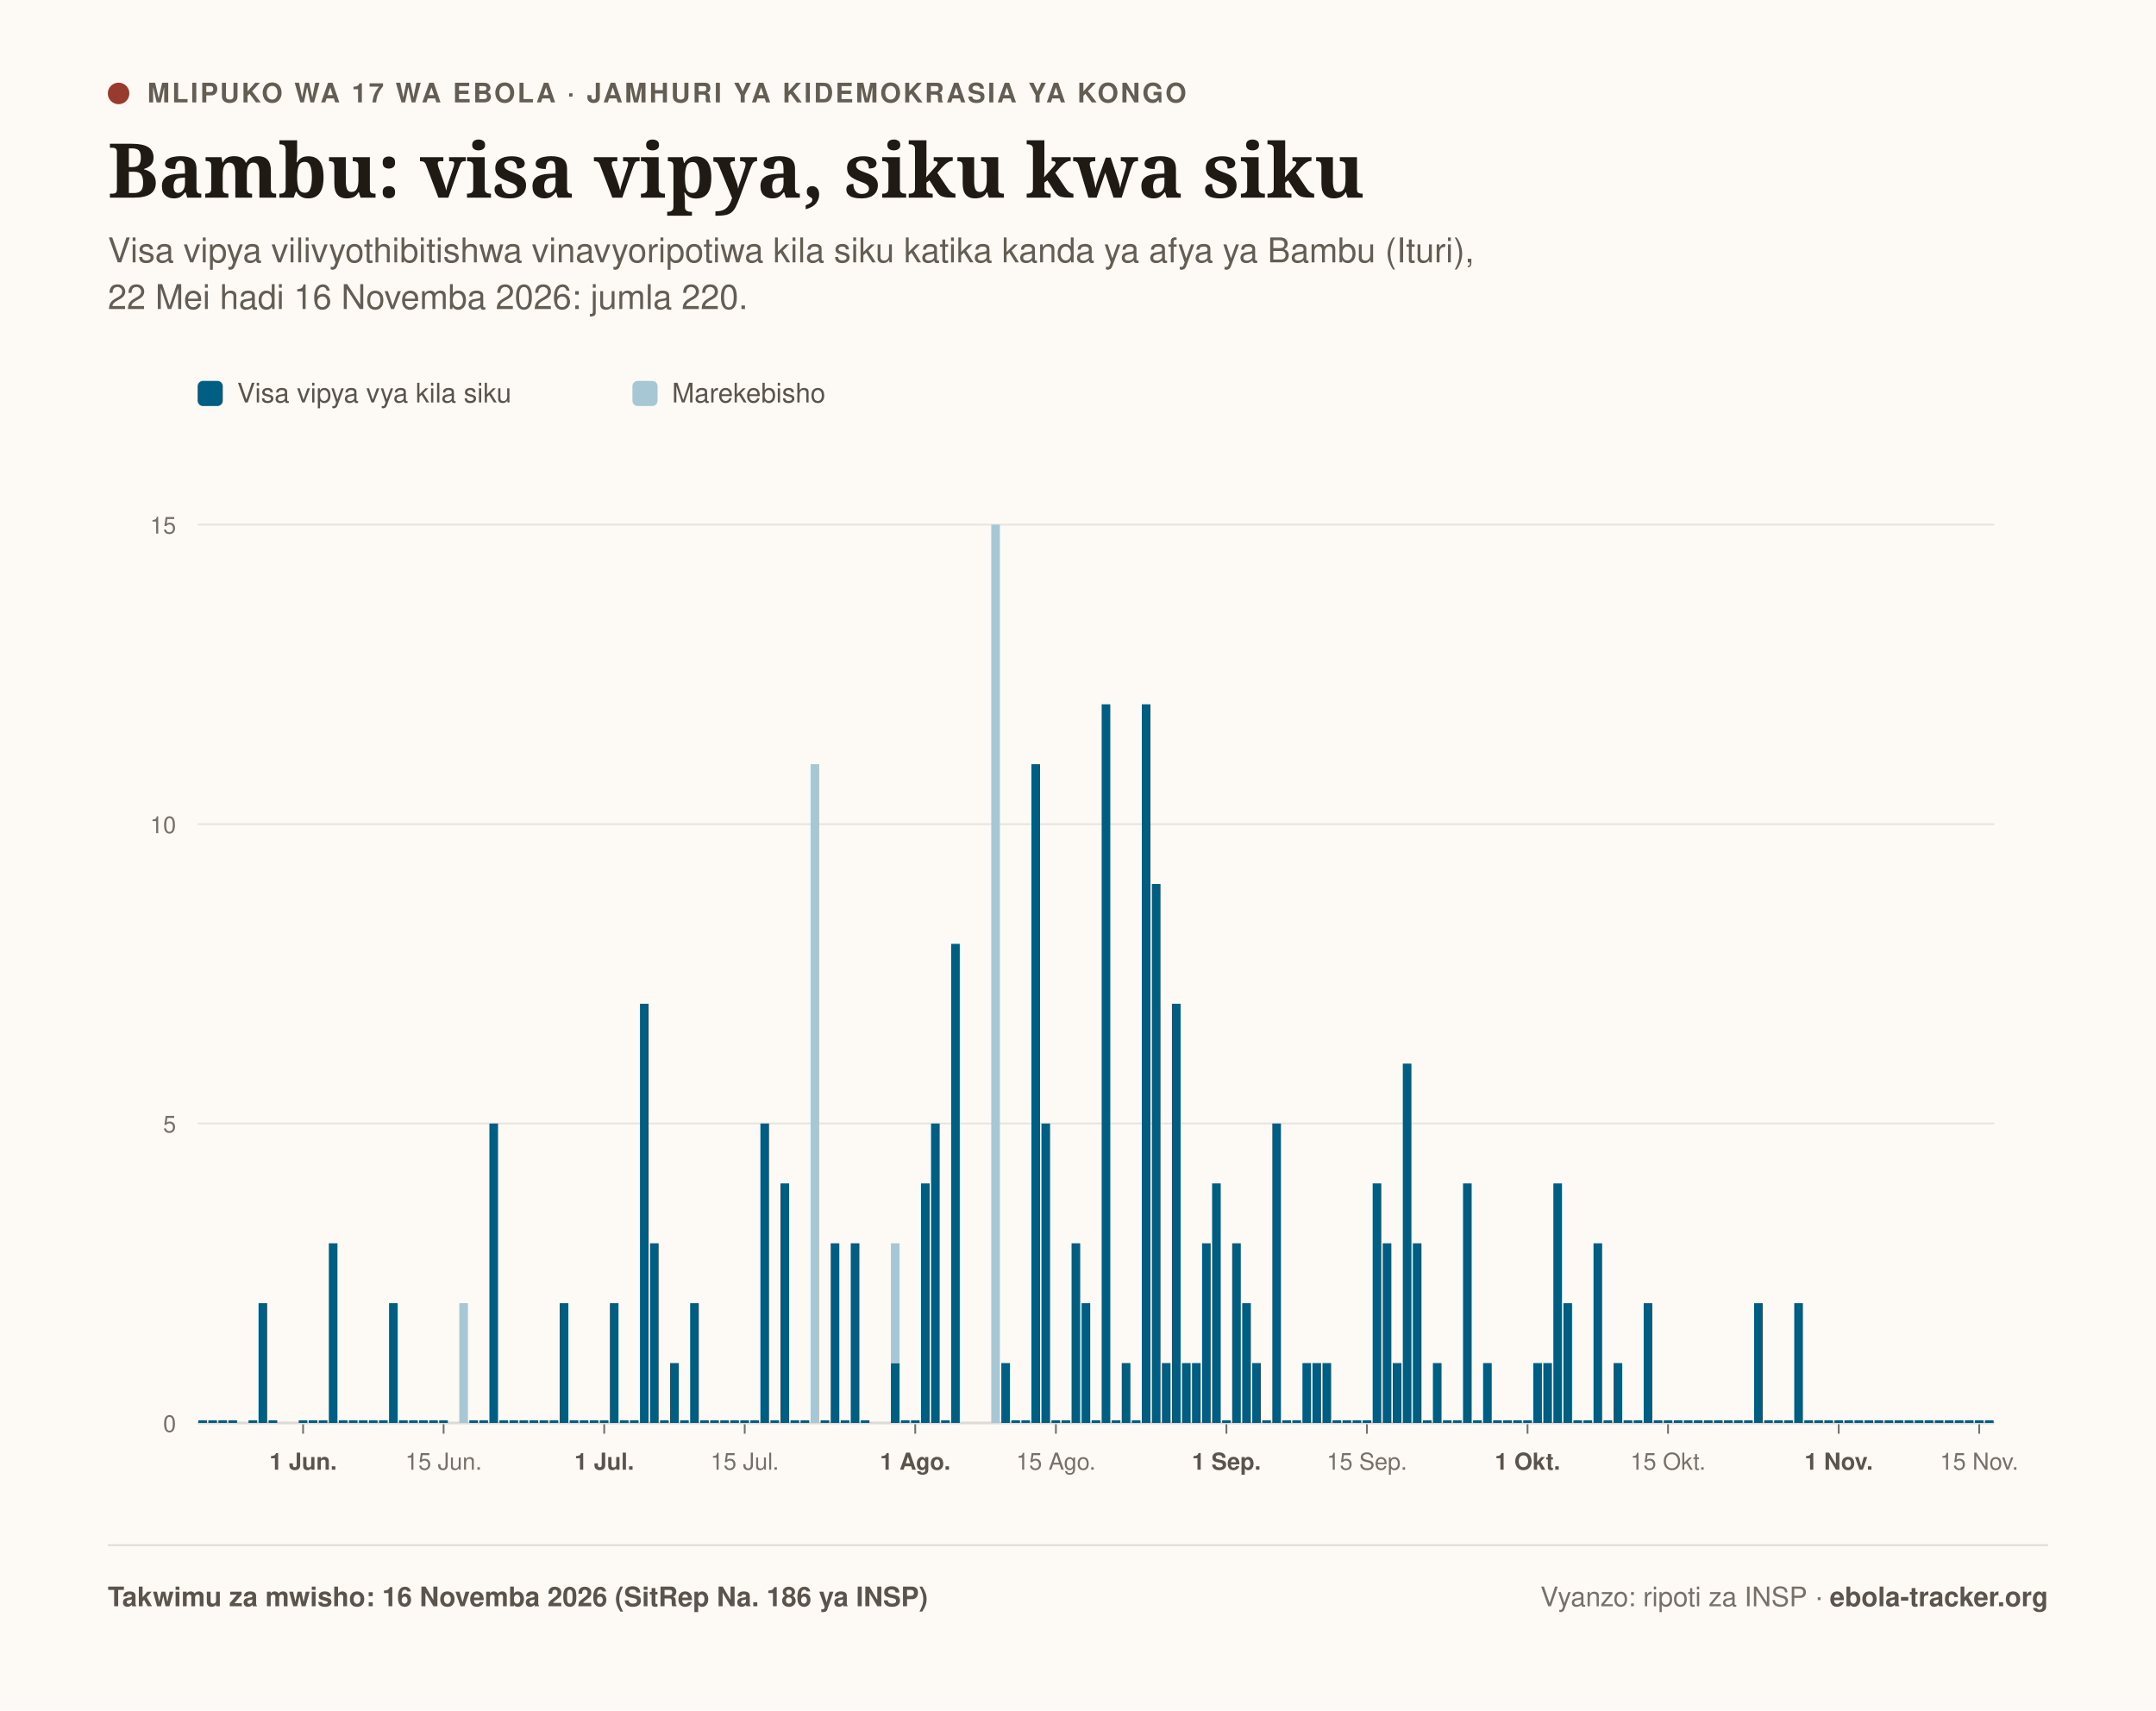
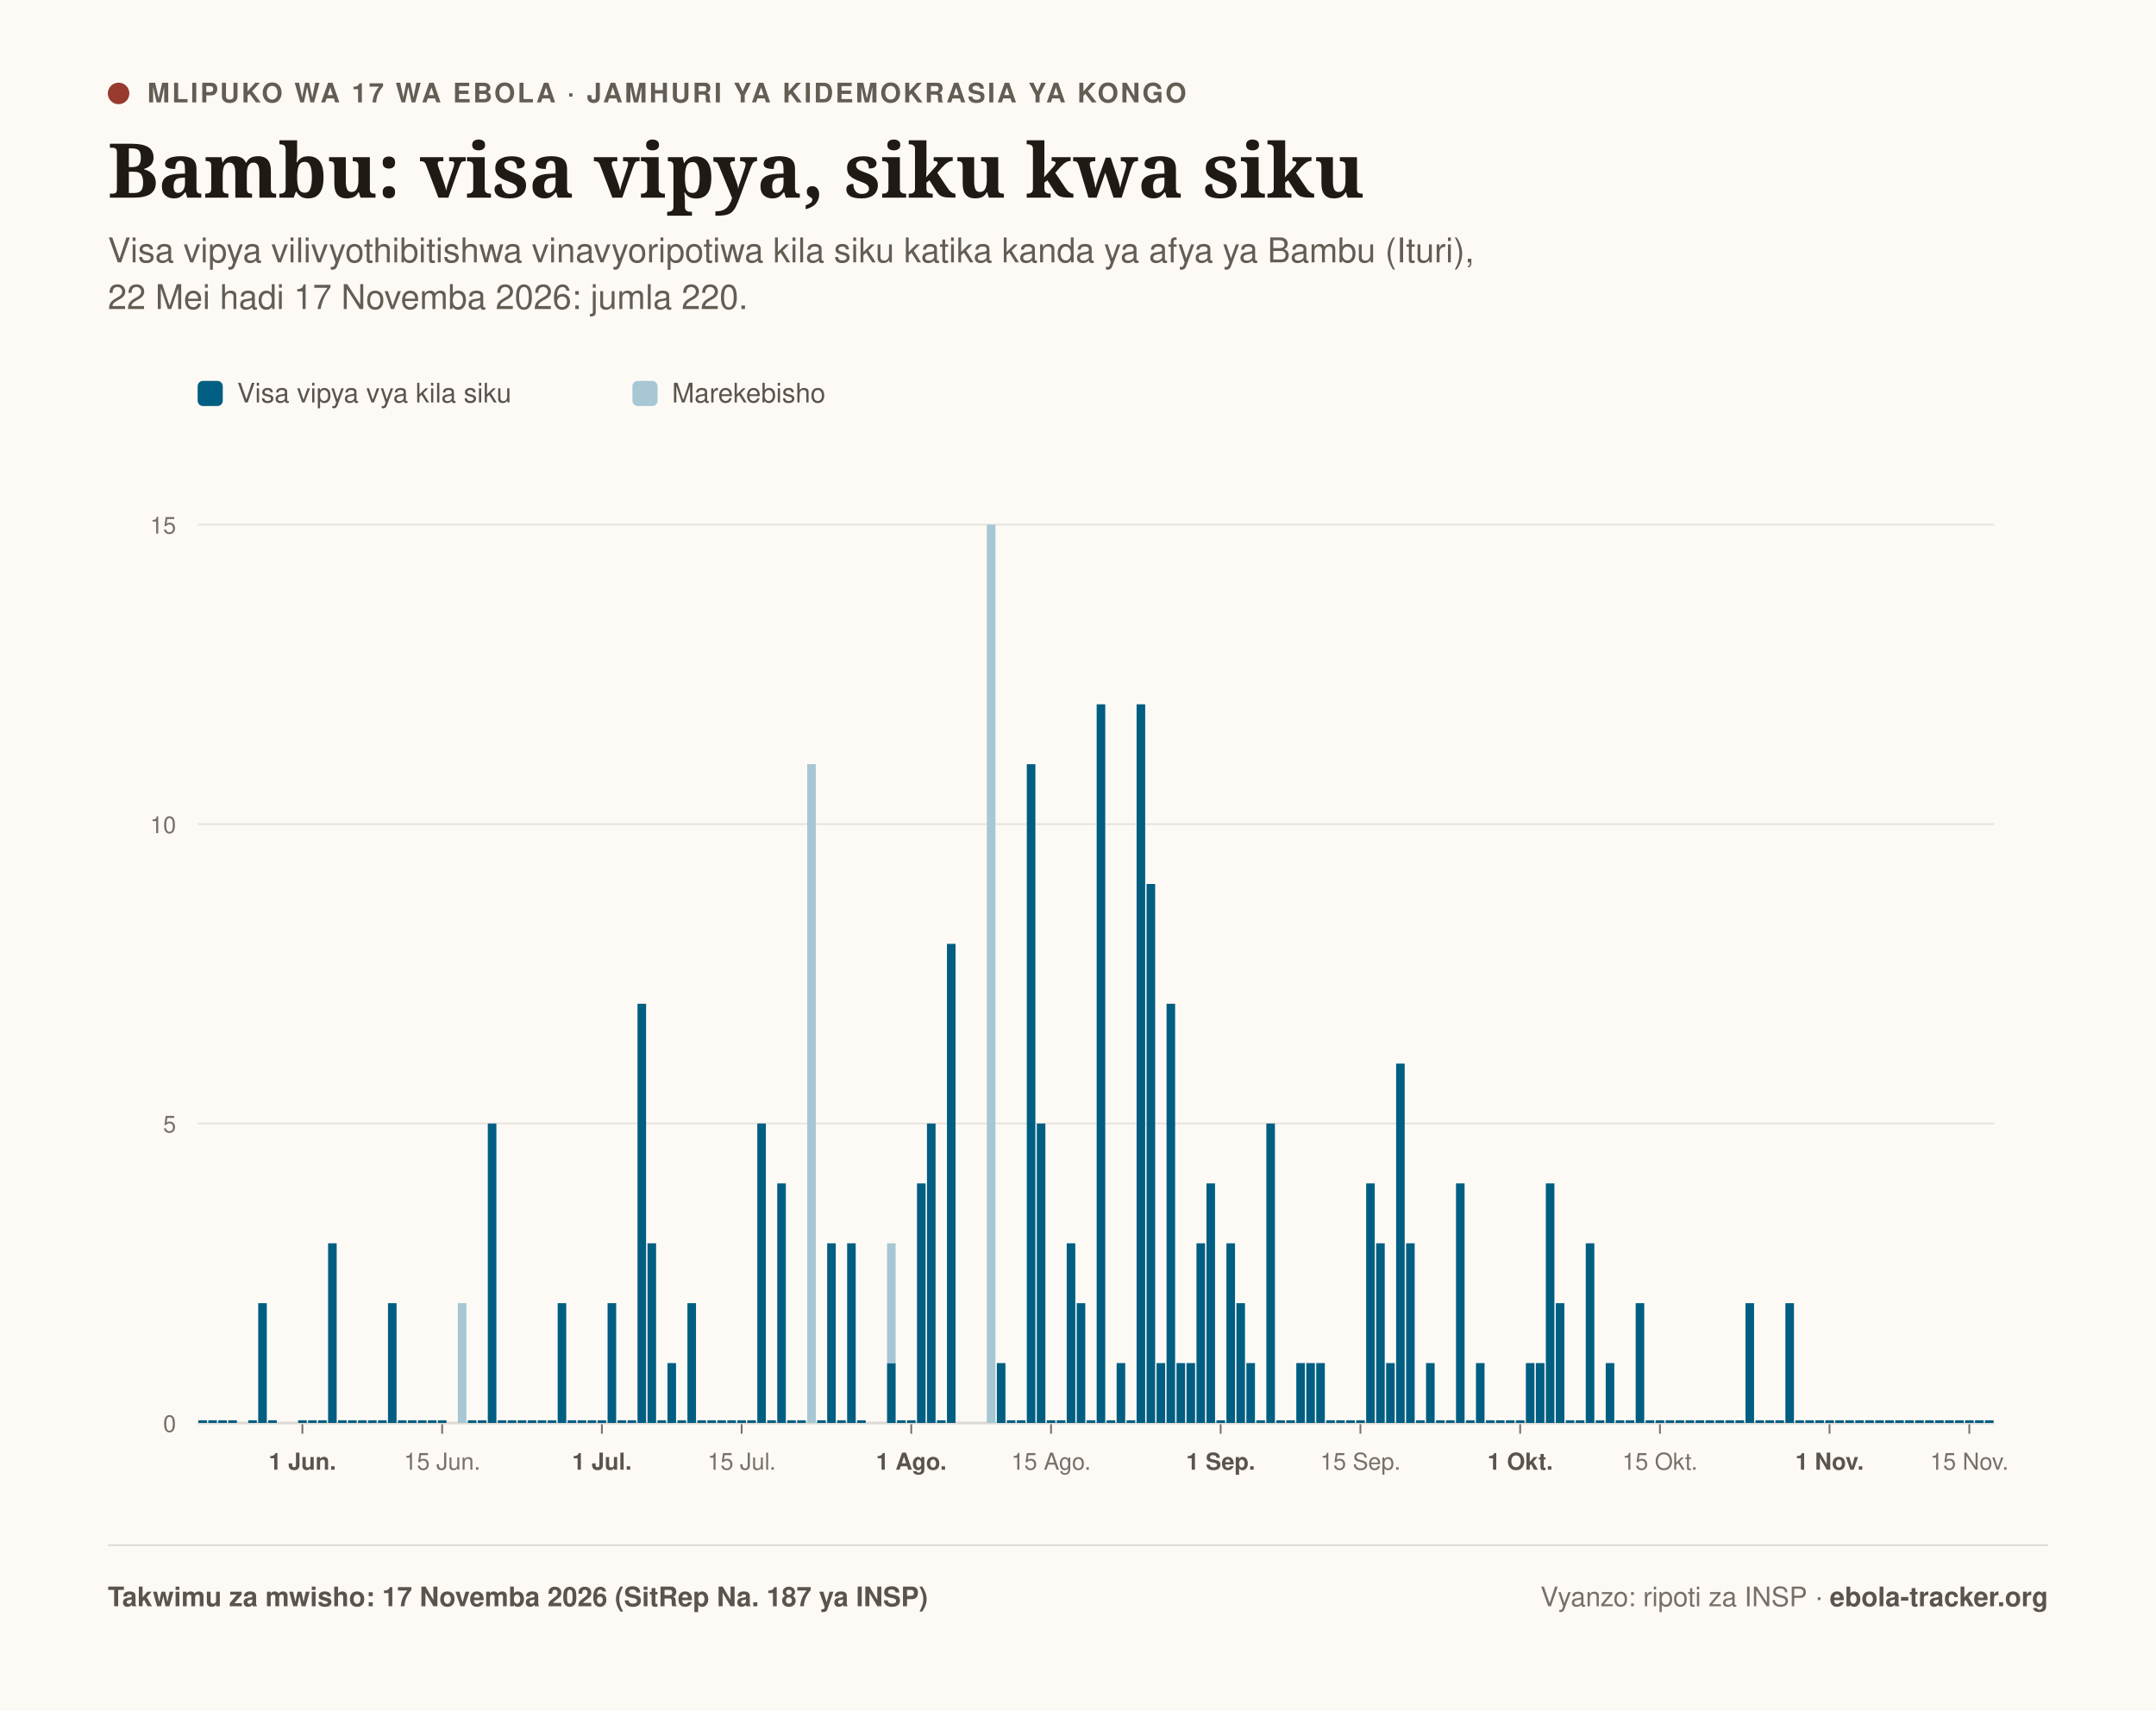
- <svg xmlns="http://www.w3.org/2000/svg" viewBox="0 0 1200 952" role="img" aria-label="Bambu: visa vipya, siku kwa siku. Visa vipya vilivyothibitishwa vinavyoripotiwa kila siku katika kanda ya afya ya Bambu (Ituri), 22 Mei hadi 16 Novemba 2026: jumla 220.">
+ <svg xmlns="http://www.w3.org/2000/svg" viewBox="0 0 1200 952" role="img" aria-label="Bambu: visa vipya, siku kwa siku. Visa vipya vilivyothibitishwa vinavyoripotiwa kila siku katika kanda ya afya ya Bambu (Ituri), 22 Mei hadi 17 Novemba 2026: jumla 220.">
  <rect width="1200" height="952" fill="#FDFAF6" />
  <circle cx="66" cy="52" r="6" fill="#993A2E" />
  <text x="82.0" y="57.0" font-family="'Public Sans',Helvetica,Arial,sans-serif" font-size="15" font-weight="700" fill="#635D54" text-anchor="start" letter-spacing=".08em">MLIPUKO WA 17 WA EBOLA · JAMHURI YA KIDEMOKRASIA YA KONGO</text>
  <text x="60.0" y="110.0" font-family="'Source Serif 4',Georgia,serif" font-size="42" font-weight="600" fill="#1F1A13" text-anchor="start">Bambu: visa vipya, siku kwa siku</text>
  <text x="60.0" y="146.0" font-family="'Public Sans',Helvetica,Arial,sans-serif" font-size="19" font-weight="400" fill="#635D54" text-anchor="start">Visa vipya vilivyothibitishwa vinavyoripotiwa kila siku katika kanda ya afya ya Bambu (Ituri),</text>
-   <text x="60.0" y="172.0" font-family="'Public Sans',Helvetica,Arial,sans-serif" font-size="19" font-weight="400" fill="#635D54" text-anchor="start">22 Mei hadi 16 Novemba 2026: jumla 220.</text>
+   <text x="60.0" y="172.0" font-family="'Public Sans',Helvetica,Arial,sans-serif" font-size="19" font-weight="400" fill="#635D54" text-anchor="start">22 Mei hadi 17 Novemba 2026: jumla 220.</text>
  <rect x="110" y="212" width="14" height="14" rx="3" fill="#005E82" />
  <text x="132.0" y="224.0" font-family="'Public Sans',Helvetica,Arial,sans-serif" font-size="15" font-weight="400" fill="#5A544C" text-anchor="start">Visa vipya vya kila siku</text>
  <rect x="352" y="212" width="14" height="14" rx="3" fill="#a6c7d3" />
  <text x="374.0" y="224.0" font-family="'Public Sans',Helvetica,Arial,sans-serif" font-size="15" font-weight="400" fill="#5A544C" text-anchor="start">Marekebisho</text>
  <line x1="110" x2="1110" y1="792.0" y2="792.0" stroke="#E7E4E0" />
  <text x="98.0" y="797.0" font-family="'Public Sans',Helvetica,Arial,sans-serif" font-size="13" font-weight="400" fill="#777068" text-anchor="end">0</text>
  <line x1="110" x2="1110" y1="625.3" y2="625.3" stroke="#E7E4E0" />
  <text x="98.0" y="630.3" font-family="'Public Sans',Helvetica,Arial,sans-serif" font-size="13" font-weight="400" fill="#777068" text-anchor="end">5</text>
  <line x1="110" x2="1110" y1="458.7" y2="458.7" stroke="#E7E4E0" />
  <text x="98.0" y="463.7" font-family="'Public Sans',Helvetica,Arial,sans-serif" font-size="13" font-weight="400" fill="#777068" text-anchor="end">10</text>
  <line x1="110" x2="1110" y1="292.0" y2="292.0" stroke="#E7E4E0" />
  <text x="98.0" y="297.0" font-family="'Public Sans',Helvetica,Arial,sans-serif" font-size="13" font-weight="400" fill="#777068" text-anchor="end">15</text>
-   <line x1="168.7" x2="168.7" y1="792" y2="798" stroke="#777068" />
-   <text x="168.7" y="818.0" font-family="'Public Sans',Helvetica,Arial,sans-serif" font-size="13" font-weight="600" fill="#5A544C" text-anchor="middle">1 Jun.</text>
-   <line x1="246.9" x2="246.9" y1="792" y2="798" stroke="#777068" />
-   <text x="246.9" y="818.0" font-family="'Public Sans',Helvetica,Arial,sans-serif" font-size="13" font-weight="400" fill="#777068" text-anchor="middle">15 Jun.</text>
-   <line x1="336.3" x2="336.3" y1="792" y2="798" stroke="#777068" />
-   <text x="336.3" y="818.0" font-family="'Public Sans',Helvetica,Arial,sans-serif" font-size="13" font-weight="600" fill="#5A544C" text-anchor="middle">1 Jul.</text>
-   <line x1="414.5" x2="414.5" y1="792" y2="798" stroke="#777068" />
-   <text x="414.5" y="818.0" font-family="'Public Sans',Helvetica,Arial,sans-serif" font-size="13" font-weight="400" fill="#777068" text-anchor="middle">15 Jul.</text>
-   <line x1="509.4" x2="509.4" y1="792" y2="798" stroke="#777068" />
-   <text x="509.4" y="818.0" font-family="'Public Sans',Helvetica,Arial,sans-serif" font-size="13" font-weight="600" fill="#5A544C" text-anchor="middle">1 Ago.</text>
-   <line x1="587.7" x2="587.7" y1="792" y2="798" stroke="#777068" />
-   <text x="587.7" y="818.0" font-family="'Public Sans',Helvetica,Arial,sans-serif" font-size="13" font-weight="400" fill="#777068" text-anchor="middle">15 Ago.</text>
-   <line x1="682.6" x2="682.6" y1="792" y2="798" stroke="#777068" />
-   <text x="682.6" y="818.0" font-family="'Public Sans',Helvetica,Arial,sans-serif" font-size="13" font-weight="600" fill="#5A544C" text-anchor="middle">1 Sep.</text>
-   <line x1="760.8" x2="760.8" y1="792" y2="798" stroke="#777068" />
-   <text x="760.8" y="818.0" font-family="'Public Sans',Helvetica,Arial,sans-serif" font-size="13" font-weight="400" fill="#777068" text-anchor="middle">15 Sep.</text>
-   <line x1="850.2" x2="850.2" y1="792" y2="798" stroke="#777068" />
-   <text x="850.2" y="818.0" font-family="'Public Sans',Helvetica,Arial,sans-serif" font-size="13" font-weight="600" fill="#5A544C" text-anchor="middle">1 Okt.</text>
-   <line x1="928.4" x2="928.4" y1="792" y2="798" stroke="#777068" />
-   <text x="928.4" y="818.0" font-family="'Public Sans',Helvetica,Arial,sans-serif" font-size="13" font-weight="400" fill="#777068" text-anchor="middle">15 Okt.</text>
-   <line x1="1023.4" x2="1023.4" y1="792" y2="798" stroke="#777068" />
-   <text x="1023.4" y="818.0" font-family="'Public Sans',Helvetica,Arial,sans-serif" font-size="13" font-weight="600" fill="#5A544C" text-anchor="middle">1 Nov.</text>
-   <line x1="1101.6" x2="1101.6" y1="792" y2="798" stroke="#777068" />
-   <text x="1101.6" y="818.0" font-family="'Public Sans',Helvetica,Arial,sans-serif" font-size="13" font-weight="400" fill="#777068" text-anchor="middle">15 Nov.</text>
+   <line x1="168.3" x2="168.3" y1="792" y2="798" stroke="#777068" />
+   <text x="168.3" y="818.0" font-family="'Public Sans',Helvetica,Arial,sans-serif" font-size="13" font-weight="600" fill="#5A544C" text-anchor="middle">1 Jun.</text>
+   <line x1="246.1" x2="246.1" y1="792" y2="798" stroke="#777068" />
+   <text x="246.1" y="818.0" font-family="'Public Sans',Helvetica,Arial,sans-serif" font-size="13" font-weight="400" fill="#777068" text-anchor="middle">15 Jun.</text>
+   <line x1="335.0" x2="335.0" y1="792" y2="798" stroke="#777068" />
+   <text x="335.0" y="818.0" font-family="'Public Sans',Helvetica,Arial,sans-serif" font-size="13" font-weight="600" fill="#5A544C" text-anchor="middle">1 Jul.</text>
+   <line x1="412.8" x2="412.8" y1="792" y2="798" stroke="#777068" />
+   <text x="412.8" y="818.0" font-family="'Public Sans',Helvetica,Arial,sans-serif" font-size="13" font-weight="400" fill="#777068" text-anchor="middle">15 Jul.</text>
+   <line x1="507.2" x2="507.2" y1="792" y2="798" stroke="#777068" />
+   <text x="507.2" y="818.0" font-family="'Public Sans',Helvetica,Arial,sans-serif" font-size="13" font-weight="600" fill="#5A544C" text-anchor="middle">1 Ago.</text>
+   <line x1="585.0" x2="585.0" y1="792" y2="798" stroke="#777068" />
+   <text x="585.0" y="818.0" font-family="'Public Sans',Helvetica,Arial,sans-serif" font-size="13" font-weight="400" fill="#777068" text-anchor="middle">15 Ago.</text>
+   <line x1="679.4" x2="679.4" y1="792" y2="798" stroke="#777068" />
+   <text x="679.4" y="818.0" font-family="'Public Sans',Helvetica,Arial,sans-serif" font-size="13" font-weight="600" fill="#5A544C" text-anchor="middle">1 Sep.</text>
+   <line x1="757.2" x2="757.2" y1="792" y2="798" stroke="#777068" />
+   <text x="757.2" y="818.0" font-family="'Public Sans',Helvetica,Arial,sans-serif" font-size="13" font-weight="400" fill="#777068" text-anchor="middle">15 Sep.</text>
+   <line x1="846.1" x2="846.1" y1="792" y2="798" stroke="#777068" />
+   <text x="846.1" y="818.0" font-family="'Public Sans',Helvetica,Arial,sans-serif" font-size="13" font-weight="600" fill="#5A544C" text-anchor="middle">1 Okt.</text>
+   <line x1="923.9" x2="923.9" y1="792" y2="798" stroke="#777068" />
+   <text x="923.9" y="818.0" font-family="'Public Sans',Helvetica,Arial,sans-serif" font-size="13" font-weight="400" fill="#777068" text-anchor="middle">15 Okt.</text>
+   <line x1="1018.3" x2="1018.3" y1="792" y2="798" stroke="#777068" />
+   <text x="1018.3" y="818.0" font-family="'Public Sans',Helvetica,Arial,sans-serif" font-size="13" font-weight="600" fill="#5A544C" text-anchor="middle">1 Nov.</text>
+   <line x1="1096.1" x2="1096.1" y1="792" y2="798" stroke="#777068" />
+   <text x="1096.1" y="818.0" font-family="'Public Sans',Helvetica,Arial,sans-serif" font-size="13" font-weight="400" fill="#777068" text-anchor="middle">15 Nov.</text>
  <line x1="110" x2="1110" y1="792" y2="792" stroke="#DEDAD5" stroke-width="1.5" />
-   <rect x="110.39" y="790.50" width="4.80" height="1.50" fill="#005E82" />
-   <rect x="115.98" y="790.50" width="4.80" height="1.50" fill="#005E82" />
-   <rect x="121.56" y="790.50" width="4.80" height="1.50" fill="#005E82" />
-   <rect x="127.15" y="790.50" width="4.80" height="1.50" fill="#005E82" />
-   <rect x="138.32" y="790.50" width="4.80" height="1.50" fill="#005E82" />
-   <rect x="143.91" y="725.33" width="4.80" height="66.67" fill="#005E82" />
-   <rect x="149.50" y="790.50" width="4.80" height="1.50" fill="#005E82" />
-   <rect x="166.26" y="790.50" width="4.80" height="1.50" fill="#005E82" />
-   <rect x="171.84" y="790.50" width="4.80" height="1.50" fill="#005E82" />
-   <rect x="177.43" y="790.50" width="4.80" height="1.50" fill="#005E82" />
-   <rect x="183.02" y="692.00" width="4.80" height="100.00" fill="#005E82" />
-   <rect x="188.60" y="790.50" width="4.80" height="1.50" fill="#005E82" />
-   <rect x="194.19" y="790.50" width="4.80" height="1.50" fill="#005E82" />
-   <rect x="199.78" y="790.50" width="4.80" height="1.50" fill="#005E82" />
-   <rect x="205.36" y="790.50" width="4.80" height="1.50" fill="#005E82" />
-   <rect x="210.95" y="790.50" width="4.80" height="1.50" fill="#005E82" />
-   <rect x="216.54" y="725.33" width="4.80" height="66.67" fill="#005E82" />
-   <rect x="222.12" y="790.50" width="4.80" height="1.50" fill="#005E82" />
-   <rect x="227.71" y="790.50" width="4.80" height="1.50" fill="#005E82" />
-   <rect x="233.30" y="790.50" width="4.80" height="1.50" fill="#005E82" />
-   <rect x="238.88" y="790.50" width="4.80" height="1.50" fill="#005E82" />
-   <rect x="244.47" y="790.50" width="4.80" height="1.50" fill="#005E82" />
-   <rect x="255.64" y="725.33" width="4.80" height="66.67" fill="#a6c7d3" />
-   <rect x="261.23" y="790.50" width="4.80" height="1.50" fill="#005E82" />
-   <rect x="266.82" y="790.50" width="4.80" height="1.50" fill="#005E82" />
-   <rect x="272.40" y="625.33" width="4.80" height="166.67" fill="#005E82" />
-   <rect x="277.99" y="790.50" width="4.80" height="1.50" fill="#005E82" />
-   <rect x="283.58" y="790.50" width="4.80" height="1.50" fill="#005E82" />
-   <rect x="289.16" y="790.50" width="4.80" height="1.50" fill="#005E82" />
-   <rect x="294.75" y="790.50" width="4.80" height="1.50" fill="#005E82" />
-   <rect x="300.34" y="790.50" width="4.80" height="1.50" fill="#005E82" />
-   <rect x="305.92" y="790.50" width="4.80" height="1.50" fill="#005E82" />
-   <rect x="311.51" y="725.33" width="4.80" height="66.67" fill="#005E82" />
-   <rect x="317.09" y="790.50" width="4.80" height="1.50" fill="#005E82" />
-   <rect x="322.68" y="790.50" width="4.80" height="1.50" fill="#005E82" />
-   <rect x="328.27" y="790.50" width="4.80" height="1.50" fill="#005E82" />
-   <rect x="333.85" y="790.50" width="4.80" height="1.50" fill="#005E82" />
-   <rect x="339.44" y="725.33" width="4.80" height="66.67" fill="#005E82" />
-   <rect x="345.03" y="790.50" width="4.80" height="1.50" fill="#005E82" />
-   <rect x="350.61" y="790.50" width="4.80" height="1.50" fill="#005E82" />
-   <rect x="356.20" y="558.67" width="4.80" height="233.33" fill="#005E82" />
-   <rect x="361.79" y="692.00" width="4.80" height="100.00" fill="#005E82" />
-   <rect x="367.37" y="790.50" width="4.80" height="1.50" fill="#005E82" />
-   <rect x="372.96" y="758.67" width="4.80" height="33.33" fill="#005E82" />
-   <rect x="378.55" y="790.50" width="4.80" height="1.50" fill="#005E82" />
-   <rect x="384.13" y="725.33" width="4.80" height="66.67" fill="#005E82" />
-   <rect x="389.72" y="790.50" width="4.80" height="1.50" fill="#005E82" />
-   <rect x="395.31" y="790.50" width="4.80" height="1.50" fill="#005E82" />
-   <rect x="400.89" y="790.50" width="4.80" height="1.50" fill="#005E82" />
-   <rect x="406.48" y="790.50" width="4.80" height="1.50" fill="#005E82" />
-   <rect x="412.07" y="790.50" width="4.80" height="1.50" fill="#005E82" />
-   <rect x="417.65" y="790.50" width="4.80" height="1.50" fill="#005E82" />
-   <rect x="423.24" y="625.33" width="4.80" height="166.67" fill="#005E82" />
-   <rect x="428.83" y="790.50" width="4.80" height="1.50" fill="#005E82" />
-   <rect x="434.41" y="658.67" width="4.80" height="133.33" fill="#005E82" />
-   <rect x="440.00" y="790.50" width="4.80" height="1.50" fill="#005E82" />
-   <rect x="445.59" y="790.50" width="4.80" height="1.50" fill="#005E82" />
-   <rect x="451.17" y="425.33" width="4.80" height="366.67" fill="#a6c7d3" />
-   <rect x="456.76" y="790.50" width="4.80" height="1.50" fill="#005E82" />
-   <rect x="462.35" y="692.00" width="4.80" height="100.00" fill="#005E82" />
-   <rect x="467.93" y="790.50" width="4.80" height="1.50" fill="#005E82" />
-   <rect x="473.52" y="692.00" width="4.80" height="100.00" fill="#005E82" />
-   <rect x="479.11" y="790.50" width="4.80" height="1.50" fill="#005E82" />
-   <rect x="495.87" y="758.67" width="4.80" height="33.33" fill="#005E82" />
-   <rect x="495.87" y="692.00" width="4.80" height="66.67" fill="#a6c7d3" />
-   <rect x="501.45" y="790.50" width="4.80" height="1.50" fill="#005E82" />
-   <rect x="507.04" y="790.50" width="4.80" height="1.50" fill="#005E82" />
-   <rect x="512.63" y="658.67" width="4.80" height="133.33" fill="#005E82" />
-   <rect x="518.21" y="625.33" width="4.80" height="166.67" fill="#005E82" />
-   <rect x="523.80" y="790.50" width="4.80" height="1.50" fill="#005E82" />
-   <rect x="529.39" y="525.33" width="4.80" height="266.67" fill="#005E82" />
-   <rect x="551.73" y="292.00" width="4.80" height="500.00" fill="#a6c7d3" />
-   <rect x="557.32" y="758.67" width="4.80" height="33.33" fill="#005E82" />
-   <rect x="562.91" y="790.50" width="4.80" height="1.50" fill="#005E82" />
-   <rect x="568.49" y="790.50" width="4.80" height="1.50" fill="#005E82" />
-   <rect x="574.08" y="425.33" width="4.80" height="366.67" fill="#005E82" />
-   <rect x="579.66" y="625.33" width="4.80" height="166.67" fill="#005E82" />
-   <rect x="585.25" y="790.50" width="4.80" height="1.50" fill="#005E82" />
-   <rect x="590.84" y="790.50" width="4.80" height="1.50" fill="#005E82" />
-   <rect x="596.42" y="692.00" width="4.80" height="100.00" fill="#005E82" />
-   <rect x="602.01" y="725.33" width="4.80" height="66.67" fill="#005E82" />
-   <rect x="607.60" y="790.50" width="4.80" height="1.50" fill="#005E82" />
-   <rect x="613.18" y="392.00" width="4.80" height="400.00" fill="#005E82" />
-   <rect x="618.77" y="790.50" width="4.80" height="1.50" fill="#005E82" />
-   <rect x="624.36" y="758.67" width="4.80" height="33.33" fill="#005E82" />
-   <rect x="629.94" y="790.50" width="4.80" height="1.50" fill="#005E82" />
-   <rect x="635.53" y="392.00" width="4.80" height="400.00" fill="#005E82" />
-   <rect x="641.12" y="492.00" width="4.80" height="300.00" fill="#005E82" />
-   <rect x="646.70" y="758.67" width="4.80" height="33.33" fill="#005E82" />
-   <rect x="652.29" y="558.67" width="4.80" height="233.33" fill="#005E82" />
-   <rect x="657.88" y="758.67" width="4.80" height="33.33" fill="#005E82" />
-   <rect x="663.46" y="758.67" width="4.80" height="33.33" fill="#005E82" />
-   <rect x="669.05" y="692.00" width="4.80" height="100.00" fill="#005E82" />
-   <rect x="674.64" y="658.67" width="4.80" height="133.33" fill="#005E82" />
-   <rect x="680.22" y="790.50" width="4.80" height="1.50" fill="#005E82" />
-   <rect x="685.81" y="692.00" width="4.80" height="100.00" fill="#005E82" />
-   <rect x="691.40" y="725.33" width="4.80" height="66.67" fill="#005E82" />
-   <rect x="696.98" y="758.67" width="4.80" height="33.33" fill="#005E82" />
-   <rect x="702.57" y="790.50" width="4.80" height="1.50" fill="#005E82" />
-   <rect x="708.16" y="625.33" width="4.80" height="166.67" fill="#005E82" />
-   <rect x="713.74" y="790.50" width="4.80" height="1.50" fill="#005E82" />
-   <rect x="719.33" y="790.50" width="4.80" height="1.50" fill="#005E82" />
-   <rect x="724.92" y="758.67" width="4.80" height="33.33" fill="#005E82" />
-   <rect x="730.50" y="758.67" width="4.80" height="33.33" fill="#005E82" />
-   <rect x="736.09" y="758.67" width="4.80" height="33.33" fill="#005E82" />
-   <rect x="741.68" y="790.50" width="4.80" height="1.50" fill="#005E82" />
-   <rect x="747.26" y="790.50" width="4.80" height="1.50" fill="#005E82" />
-   <rect x="752.85" y="790.50" width="4.80" height="1.50" fill="#005E82" />
-   <rect x="758.44" y="790.50" width="4.80" height="1.50" fill="#005E82" />
-   <rect x="764.02" y="658.67" width="4.80" height="133.33" fill="#005E82" />
-   <rect x="769.61" y="692.00" width="4.80" height="100.00" fill="#005E82" />
-   <rect x="775.20" y="758.67" width="4.80" height="33.33" fill="#005E82" />
-   <rect x="780.78" y="592.00" width="4.80" height="200.00" fill="#005E82" />
-   <rect x="786.37" y="692.00" width="4.80" height="100.00" fill="#005E82" />
-   <rect x="791.96" y="790.50" width="4.80" height="1.50" fill="#005E82" />
-   <rect x="797.54" y="758.67" width="4.80" height="33.33" fill="#005E82" />
-   <rect x="803.13" y="790.50" width="4.80" height="1.50" fill="#005E82" />
-   <rect x="808.72" y="790.50" width="4.80" height="1.50" fill="#005E82" />
-   <rect x="814.30" y="658.67" width="4.80" height="133.33" fill="#005E82" />
-   <rect x="819.89" y="790.50" width="4.80" height="1.50" fill="#005E82" />
-   <rect x="825.47" y="758.67" width="4.80" height="33.33" fill="#005E82" />
-   <rect x="831.06" y="790.50" width="4.80" height="1.50" fill="#005E82" />
-   <rect x="836.65" y="790.50" width="4.80" height="1.50" fill="#005E82" />
-   <rect x="842.23" y="790.50" width="4.80" height="1.50" fill="#005E82" />
-   <rect x="847.82" y="790.50" width="4.80" height="1.50" fill="#005E82" />
-   <rect x="853.41" y="758.67" width="4.80" height="33.33" fill="#005E82" />
-   <rect x="858.99" y="758.67" width="4.80" height="33.33" fill="#005E82" />
-   <rect x="864.58" y="658.67" width="4.80" height="133.33" fill="#005E82" />
-   <rect x="870.17" y="725.33" width="4.80" height="66.67" fill="#005E82" />
-   <rect x="875.75" y="790.50" width="4.80" height="1.50" fill="#005E82" />
-   <rect x="881.34" y="790.50" width="4.80" height="1.50" fill="#005E82" />
-   <rect x="886.93" y="692.00" width="4.80" height="100.00" fill="#005E82" />
-   <rect x="892.51" y="790.50" width="4.80" height="1.50" fill="#005E82" />
-   <rect x="898.10" y="758.67" width="4.80" height="33.33" fill="#005E82" />
-   <rect x="903.69" y="790.50" width="4.80" height="1.50" fill="#005E82" />
-   <rect x="909.27" y="790.50" width="4.80" height="1.50" fill="#005E82" />
-   <rect x="914.86" y="725.33" width="4.80" height="66.67" fill="#005E82" />
-   <rect x="920.45" y="790.50" width="4.80" height="1.50" fill="#005E82" />
-   <rect x="926.03" y="790.50" width="4.80" height="1.50" fill="#005E82" />
-   <rect x="931.62" y="790.50" width="4.80" height="1.50" fill="#005E82" />
-   <rect x="937.21" y="790.50" width="4.80" height="1.50" fill="#005E82" />
-   <rect x="942.79" y="790.50" width="4.80" height="1.50" fill="#005E82" />
-   <rect x="948.38" y="790.50" width="4.80" height="1.50" fill="#005E82" />
-   <rect x="953.97" y="790.50" width="4.80" height="1.50" fill="#005E82" />
-   <rect x="959.55" y="790.50" width="4.80" height="1.50" fill="#005E82" />
-   <rect x="965.14" y="790.50" width="4.80" height="1.50" fill="#005E82" />
-   <rect x="970.73" y="790.50" width="4.80" height="1.50" fill="#005E82" />
-   <rect x="976.31" y="725.33" width="4.80" height="66.67" fill="#005E82" />
-   <rect x="981.90" y="790.50" width="4.80" height="1.50" fill="#005E82" />
-   <rect x="987.49" y="790.50" width="4.80" height="1.50" fill="#005E82" />
-   <rect x="993.07" y="790.50" width="4.80" height="1.50" fill="#005E82" />
-   <rect x="998.66" y="725.33" width="4.80" height="66.67" fill="#005E82" />
-   <rect x="1004.25" y="790.50" width="4.80" height="1.50" fill="#005E82" />
-   <rect x="1009.83" y="790.50" width="4.80" height="1.50" fill="#005E82" />
-   <rect x="1015.42" y="790.50" width="4.80" height="1.50" fill="#005E82" />
-   <rect x="1021.01" y="790.50" width="4.80" height="1.50" fill="#005E82" />
-   <rect x="1026.59" y="790.50" width="4.80" height="1.50" fill="#005E82" />
-   <rect x="1032.18" y="790.50" width="4.80" height="1.50" fill="#005E82" />
-   <rect x="1037.77" y="790.50" width="4.80" height="1.50" fill="#005E82" />
-   <rect x="1043.35" y="790.50" width="4.80" height="1.50" fill="#005E82" />
-   <rect x="1048.94" y="790.50" width="4.80" height="1.50" fill="#005E82" />
-   <rect x="1054.53" y="790.50" width="4.80" height="1.50" fill="#005E82" />
-   <rect x="1060.11" y="790.50" width="4.80" height="1.50" fill="#005E82" />
-   <rect x="1065.70" y="790.50" width="4.80" height="1.50" fill="#005E82" />
-   <rect x="1071.28" y="790.50" width="4.80" height="1.50" fill="#005E82" />
-   <rect x="1076.87" y="790.50" width="4.80" height="1.50" fill="#005E82" />
-   <rect x="1082.46" y="790.50" width="4.80" height="1.50" fill="#005E82" />
-   <rect x="1088.04" y="790.50" width="4.80" height="1.50" fill="#005E82" />
-   <rect x="1093.63" y="790.50" width="4.80" height="1.50" fill="#005E82" />
-   <rect x="1099.22" y="790.50" width="4.80" height="1.50" fill="#005E82" />
-   <rect x="1104.80" y="790.50" width="4.80" height="1.50" fill="#005E82" />
+   <rect x="110.39" y="790.50" width="4.78" height="1.50" fill="#005E82" />
+   <rect x="115.94" y="790.50" width="4.78" height="1.50" fill="#005E82" />
+   <rect x="121.50" y="790.50" width="4.78" height="1.50" fill="#005E82" />
+   <rect x="127.06" y="790.50" width="4.78" height="1.50" fill="#005E82" />
+   <rect x="138.17" y="790.50" width="4.78" height="1.50" fill="#005E82" />
+   <rect x="143.72" y="725.33" width="4.78" height="66.67" fill="#005E82" />
+   <rect x="149.28" y="790.50" width="4.78" height="1.50" fill="#005E82" />
+   <rect x="165.94" y="790.50" width="4.78" height="1.50" fill="#005E82" />
+   <rect x="171.50" y="790.50" width="4.78" height="1.50" fill="#005E82" />
+   <rect x="177.06" y="790.50" width="4.78" height="1.50" fill="#005E82" />
+   <rect x="182.61" y="692.00" width="4.78" height="100.00" fill="#005E82" />
+   <rect x="188.17" y="790.50" width="4.78" height="1.50" fill="#005E82" />
+   <rect x="193.72" y="790.50" width="4.78" height="1.50" fill="#005E82" />
+   <rect x="199.28" y="790.50" width="4.78" height="1.50" fill="#005E82" />
+   <rect x="204.83" y="790.50" width="4.78" height="1.50" fill="#005E82" />
+   <rect x="210.39" y="790.50" width="4.78" height="1.50" fill="#005E82" />
+   <rect x="215.94" y="725.33" width="4.78" height="66.67" fill="#005E82" />
+   <rect x="221.50" y="790.50" width="4.78" height="1.50" fill="#005E82" />
+   <rect x="227.06" y="790.50" width="4.78" height="1.50" fill="#005E82" />
+   <rect x="232.61" y="790.50" width="4.78" height="1.50" fill="#005E82" />
+   <rect x="238.17" y="790.50" width="4.78" height="1.50" fill="#005E82" />
+   <rect x="243.72" y="790.50" width="4.78" height="1.50" fill="#005E82" />
+   <rect x="254.83" y="725.33" width="4.78" height="66.67" fill="#a6c7d3" />
+   <rect x="260.39" y="790.50" width="4.78" height="1.50" fill="#005E82" />
+   <rect x="265.94" y="790.50" width="4.78" height="1.50" fill="#005E82" />
+   <rect x="271.50" y="625.33" width="4.78" height="166.67" fill="#005E82" />
+   <rect x="277.06" y="790.50" width="4.78" height="1.50" fill="#005E82" />
+   <rect x="282.61" y="790.50" width="4.78" height="1.50" fill="#005E82" />
+   <rect x="288.17" y="790.50" width="4.78" height="1.50" fill="#005E82" />
+   <rect x="293.72" y="790.50" width="4.78" height="1.50" fill="#005E82" />
+   <rect x="299.28" y="790.50" width="4.78" height="1.50" fill="#005E82" />
+   <rect x="304.83" y="790.50" width="4.78" height="1.50" fill="#005E82" />
+   <rect x="310.39" y="725.33" width="4.78" height="66.67" fill="#005E82" />
+   <rect x="315.94" y="790.50" width="4.78" height="1.50" fill="#005E82" />
+   <rect x="321.50" y="790.50" width="4.78" height="1.50" fill="#005E82" />
+   <rect x="327.06" y="790.50" width="4.78" height="1.50" fill="#005E82" />
+   <rect x="332.61" y="790.50" width="4.78" height="1.50" fill="#005E82" />
+   <rect x="338.17" y="725.33" width="4.78" height="66.67" fill="#005E82" />
+   <rect x="343.72" y="790.50" width="4.78" height="1.50" fill="#005E82" />
+   <rect x="349.28" y="790.50" width="4.78" height="1.50" fill="#005E82" />
+   <rect x="354.83" y="558.67" width="4.78" height="233.33" fill="#005E82" />
+   <rect x="360.39" y="692.00" width="4.78" height="100.00" fill="#005E82" />
+   <rect x="365.94" y="790.50" width="4.78" height="1.50" fill="#005E82" />
+   <rect x="371.50" y="758.67" width="4.78" height="33.33" fill="#005E82" />
+   <rect x="377.06" y="790.50" width="4.78" height="1.50" fill="#005E82" />
+   <rect x="382.61" y="725.33" width="4.78" height="66.67" fill="#005E82" />
+   <rect x="388.17" y="790.50" width="4.78" height="1.50" fill="#005E82" />
+   <rect x="393.72" y="790.50" width="4.78" height="1.50" fill="#005E82" />
+   <rect x="399.28" y="790.50" width="4.78" height="1.50" fill="#005E82" />
+   <rect x="404.83" y="790.50" width="4.78" height="1.50" fill="#005E82" />
+   <rect x="410.39" y="790.50" width="4.78" height="1.50" fill="#005E82" />
+   <rect x="415.94" y="790.50" width="4.78" height="1.50" fill="#005E82" />
+   <rect x="421.50" y="625.33" width="4.78" height="166.67" fill="#005E82" />
+   <rect x="427.06" y="790.50" width="4.78" height="1.50" fill="#005E82" />
+   <rect x="432.61" y="658.67" width="4.78" height="133.33" fill="#005E82" />
+   <rect x="438.17" y="790.50" width="4.78" height="1.50" fill="#005E82" />
+   <rect x="443.72" y="790.50" width="4.78" height="1.50" fill="#005E82" />
+   <rect x="449.28" y="425.33" width="4.78" height="366.67" fill="#a6c7d3" />
+   <rect x="454.83" y="790.50" width="4.78" height="1.50" fill="#005E82" />
+   <rect x="460.39" y="692.00" width="4.78" height="100.00" fill="#005E82" />
+   <rect x="465.94" y="790.50" width="4.78" height="1.50" fill="#005E82" />
+   <rect x="471.50" y="692.00" width="4.78" height="100.00" fill="#005E82" />
+   <rect x="477.06" y="790.50" width="4.78" height="1.50" fill="#005E82" />
+   <rect x="493.72" y="758.67" width="4.78" height="33.33" fill="#005E82" />
+   <rect x="493.72" y="692.00" width="4.78" height="66.67" fill="#a6c7d3" />
+   <rect x="499.28" y="790.50" width="4.78" height="1.50" fill="#005E82" />
+   <rect x="504.83" y="790.50" width="4.78" height="1.50" fill="#005E82" />
+   <rect x="510.39" y="658.67" width="4.78" height="133.33" fill="#005E82" />
+   <rect x="515.94" y="625.33" width="4.78" height="166.67" fill="#005E82" />
+   <rect x="521.50" y="790.50" width="4.78" height="1.50" fill="#005E82" />
+   <rect x="527.06" y="525.33" width="4.78" height="266.67" fill="#005E82" />
+   <rect x="549.28" y="292.00" width="4.78" height="500.00" fill="#a6c7d3" />
+   <rect x="554.83" y="758.67" width="4.78" height="33.33" fill="#005E82" />
+   <rect x="560.39" y="790.50" width="4.78" height="1.50" fill="#005E82" />
+   <rect x="565.94" y="790.50" width="4.78" height="1.50" fill="#005E82" />
+   <rect x="571.50" y="425.33" width="4.78" height="366.67" fill="#005E82" />
+   <rect x="577.06" y="625.33" width="4.78" height="166.67" fill="#005E82" />
+   <rect x="582.61" y="790.50" width="4.78" height="1.50" fill="#005E82" />
+   <rect x="588.17" y="790.50" width="4.78" height="1.50" fill="#005E82" />
+   <rect x="593.72" y="692.00" width="4.78" height="100.00" fill="#005E82" />
+   <rect x="599.28" y="725.33" width="4.78" height="66.67" fill="#005E82" />
+   <rect x="604.83" y="790.50" width="4.78" height="1.50" fill="#005E82" />
+   <rect x="610.39" y="392.00" width="4.78" height="400.00" fill="#005E82" />
+   <rect x="615.94" y="790.50" width="4.78" height="1.50" fill="#005E82" />
+   <rect x="621.50" y="758.67" width="4.78" height="33.33" fill="#005E82" />
+   <rect x="627.06" y="790.50" width="4.78" height="1.50" fill="#005E82" />
+   <rect x="632.61" y="392.00" width="4.78" height="400.00" fill="#005E82" />
+   <rect x="638.17" y="492.00" width="4.78" height="300.00" fill="#005E82" />
+   <rect x="643.72" y="758.67" width="4.78" height="33.33" fill="#005E82" />
+   <rect x="649.28" y="558.67" width="4.78" height="233.33" fill="#005E82" />
+   <rect x="654.83" y="758.67" width="4.78" height="33.33" fill="#005E82" />
+   <rect x="660.39" y="758.67" width="4.78" height="33.33" fill="#005E82" />
+   <rect x="665.94" y="692.00" width="4.78" height="100.00" fill="#005E82" />
+   <rect x="671.50" y="658.67" width="4.78" height="133.33" fill="#005E82" />
+   <rect x="677.06" y="790.50" width="4.78" height="1.50" fill="#005E82" />
+   <rect x="682.61" y="692.00" width="4.78" height="100.00" fill="#005E82" />
+   <rect x="688.17" y="725.33" width="4.78" height="66.67" fill="#005E82" />
+   <rect x="693.72" y="758.67" width="4.78" height="33.33" fill="#005E82" />
+   <rect x="699.28" y="790.50" width="4.78" height="1.50" fill="#005E82" />
+   <rect x="704.83" y="625.33" width="4.78" height="166.67" fill="#005E82" />
+   <rect x="710.39" y="790.50" width="4.78" height="1.50" fill="#005E82" />
+   <rect x="715.94" y="790.50" width="4.78" height="1.50" fill="#005E82" />
+   <rect x="721.50" y="758.67" width="4.78" height="33.33" fill="#005E82" />
+   <rect x="727.06" y="758.67" width="4.78" height="33.33" fill="#005E82" />
+   <rect x="732.61" y="758.67" width="4.78" height="33.33" fill="#005E82" />
+   <rect x="738.17" y="790.50" width="4.78" height="1.50" fill="#005E82" />
+   <rect x="743.72" y="790.50" width="4.78" height="1.50" fill="#005E82" />
+   <rect x="749.28" y="790.50" width="4.78" height="1.50" fill="#005E82" />
+   <rect x="754.83" y="790.50" width="4.78" height="1.50" fill="#005E82" />
+   <rect x="760.39" y="658.67" width="4.78" height="133.33" fill="#005E82" />
+   <rect x="765.94" y="692.00" width="4.78" height="100.00" fill="#005E82" />
+   <rect x="771.50" y="758.67" width="4.78" height="33.33" fill="#005E82" />
+   <rect x="777.06" y="592.00" width="4.78" height="200.00" fill="#005E82" />
+   <rect x="782.61" y="692.00" width="4.78" height="100.00" fill="#005E82" />
+   <rect x="788.17" y="790.50" width="4.78" height="1.50" fill="#005E82" />
+   <rect x="793.72" y="758.67" width="4.78" height="33.33" fill="#005E82" />
+   <rect x="799.28" y="790.50" width="4.78" height="1.50" fill="#005E82" />
+   <rect x="804.83" y="790.50" width="4.78" height="1.50" fill="#005E82" />
+   <rect x="810.39" y="658.67" width="4.78" height="133.33" fill="#005E82" />
+   <rect x="815.94" y="790.50" width="4.78" height="1.50" fill="#005E82" />
+   <rect x="821.50" y="758.67" width="4.78" height="33.33" fill="#005E82" />
+   <rect x="827.06" y="790.50" width="4.78" height="1.50" fill="#005E82" />
+   <rect x="832.61" y="790.50" width="4.78" height="1.50" fill="#005E82" />
+   <rect x="838.17" y="790.50" width="4.78" height="1.50" fill="#005E82" />
+   <rect x="843.72" y="790.50" width="4.78" height="1.50" fill="#005E82" />
+   <rect x="849.28" y="758.67" width="4.78" height="33.33" fill="#005E82" />
+   <rect x="854.83" y="758.67" width="4.78" height="33.33" fill="#005E82" />
+   <rect x="860.39" y="658.67" width="4.78" height="133.33" fill="#005E82" />
+   <rect x="865.94" y="725.33" width="4.78" height="66.67" fill="#005E82" />
+   <rect x="871.50" y="790.50" width="4.78" height="1.50" fill="#005E82" />
+   <rect x="877.06" y="790.50" width="4.78" height="1.50" fill="#005E82" />
+   <rect x="882.61" y="692.00" width="4.78" height="100.00" fill="#005E82" />
+   <rect x="888.17" y="790.50" width="4.78" height="1.50" fill="#005E82" />
+   <rect x="893.72" y="758.67" width="4.78" height="33.33" fill="#005E82" />
+   <rect x="899.28" y="790.50" width="4.78" height="1.50" fill="#005E82" />
+   <rect x="904.83" y="790.50" width="4.78" height="1.50" fill="#005E82" />
+   <rect x="910.39" y="725.33" width="4.78" height="66.67" fill="#005E82" />
+   <rect x="915.94" y="790.50" width="4.78" height="1.50" fill="#005E82" />
+   <rect x="921.50" y="790.50" width="4.78" height="1.50" fill="#005E82" />
+   <rect x="927.06" y="790.50" width="4.78" height="1.50" fill="#005E82" />
+   <rect x="932.61" y="790.50" width="4.78" height="1.50" fill="#005E82" />
+   <rect x="938.17" y="790.50" width="4.78" height="1.50" fill="#005E82" />
+   <rect x="943.72" y="790.50" width="4.78" height="1.50" fill="#005E82" />
+   <rect x="949.28" y="790.50" width="4.78" height="1.50" fill="#005E82" />
+   <rect x="954.83" y="790.50" width="4.78" height="1.50" fill="#005E82" />
+   <rect x="960.39" y="790.50" width="4.78" height="1.50" fill="#005E82" />
+   <rect x="965.94" y="790.50" width="4.78" height="1.50" fill="#005E82" />
+   <rect x="971.50" y="725.33" width="4.78" height="66.67" fill="#005E82" />
+   <rect x="977.06" y="790.50" width="4.78" height="1.50" fill="#005E82" />
+   <rect x="982.61" y="790.50" width="4.78" height="1.50" fill="#005E82" />
+   <rect x="988.17" y="790.50" width="4.78" height="1.50" fill="#005E82" />
+   <rect x="993.72" y="725.33" width="4.78" height="66.67" fill="#005E82" />
+   <rect x="999.28" y="790.50" width="4.78" height="1.50" fill="#005E82" />
+   <rect x="1004.83" y="790.50" width="4.78" height="1.50" fill="#005E82" />
+   <rect x="1010.39" y="790.50" width="4.78" height="1.50" fill="#005E82" />
+   <rect x="1015.94" y="790.50" width="4.78" height="1.50" fill="#005E82" />
+   <rect x="1021.50" y="790.50" width="4.78" height="1.50" fill="#005E82" />
+   <rect x="1027.06" y="790.50" width="4.78" height="1.50" fill="#005E82" />
+   <rect x="1032.61" y="790.50" width="4.78" height="1.50" fill="#005E82" />
+   <rect x="1038.17" y="790.50" width="4.78" height="1.50" fill="#005E82" />
+   <rect x="1043.72" y="790.50" width="4.78" height="1.50" fill="#005E82" />
+   <rect x="1049.28" y="790.50" width="4.78" height="1.50" fill="#005E82" />
+   <rect x="1054.83" y="790.50" width="4.78" height="1.50" fill="#005E82" />
+   <rect x="1060.39" y="790.50" width="4.78" height="1.50" fill="#005E82" />
+   <rect x="1065.94" y="790.50" width="4.78" height="1.50" fill="#005E82" />
+   <rect x="1071.50" y="790.50" width="4.78" height="1.50" fill="#005E82" />
+   <rect x="1077.06" y="790.50" width="4.78" height="1.50" fill="#005E82" />
+   <rect x="1082.61" y="790.50" width="4.78" height="1.50" fill="#005E82" />
+   <rect x="1088.17" y="790.50" width="4.78" height="1.50" fill="#005E82" />
+   <rect x="1093.72" y="790.50" width="4.78" height="1.50" fill="#005E82" />
+   <rect x="1099.28" y="790.50" width="4.78" height="1.50" fill="#005E82" />
+   <rect x="1104.83" y="790.50" width="4.78" height="1.50" fill="#005E82" />
  <line x1="60" x2="1140" y1="860" y2="860" stroke="#DEDAD5" />
-   <text x="60.0" y="894.0" font-family="'Public Sans',Helvetica,Arial,sans-serif" font-size="15" font-weight="600" fill="#5A544C" text-anchor="start">Takwimu za mwisho: 16 Novemba 2026 (SitRep Na. 186 ya INSP)</text>
+   <text x="60.0" y="894.0" font-family="'Public Sans',Helvetica,Arial,sans-serif" font-size="15" font-weight="600" fill="#5A544C" text-anchor="start">Takwimu za mwisho: 17 Novemba 2026 (SitRep Na. 187 ya INSP)</text>
  <text x="1140" y="894" text-anchor="end" font-family="'Public Sans',Helvetica,Arial,sans-serif" font-size="15" fill="#777068">Vyanzo: ripoti za INSP · <tspan font-weight="700" fill="#5A544C">ebola-tracker.org</tspan>
  </text>
</svg>
